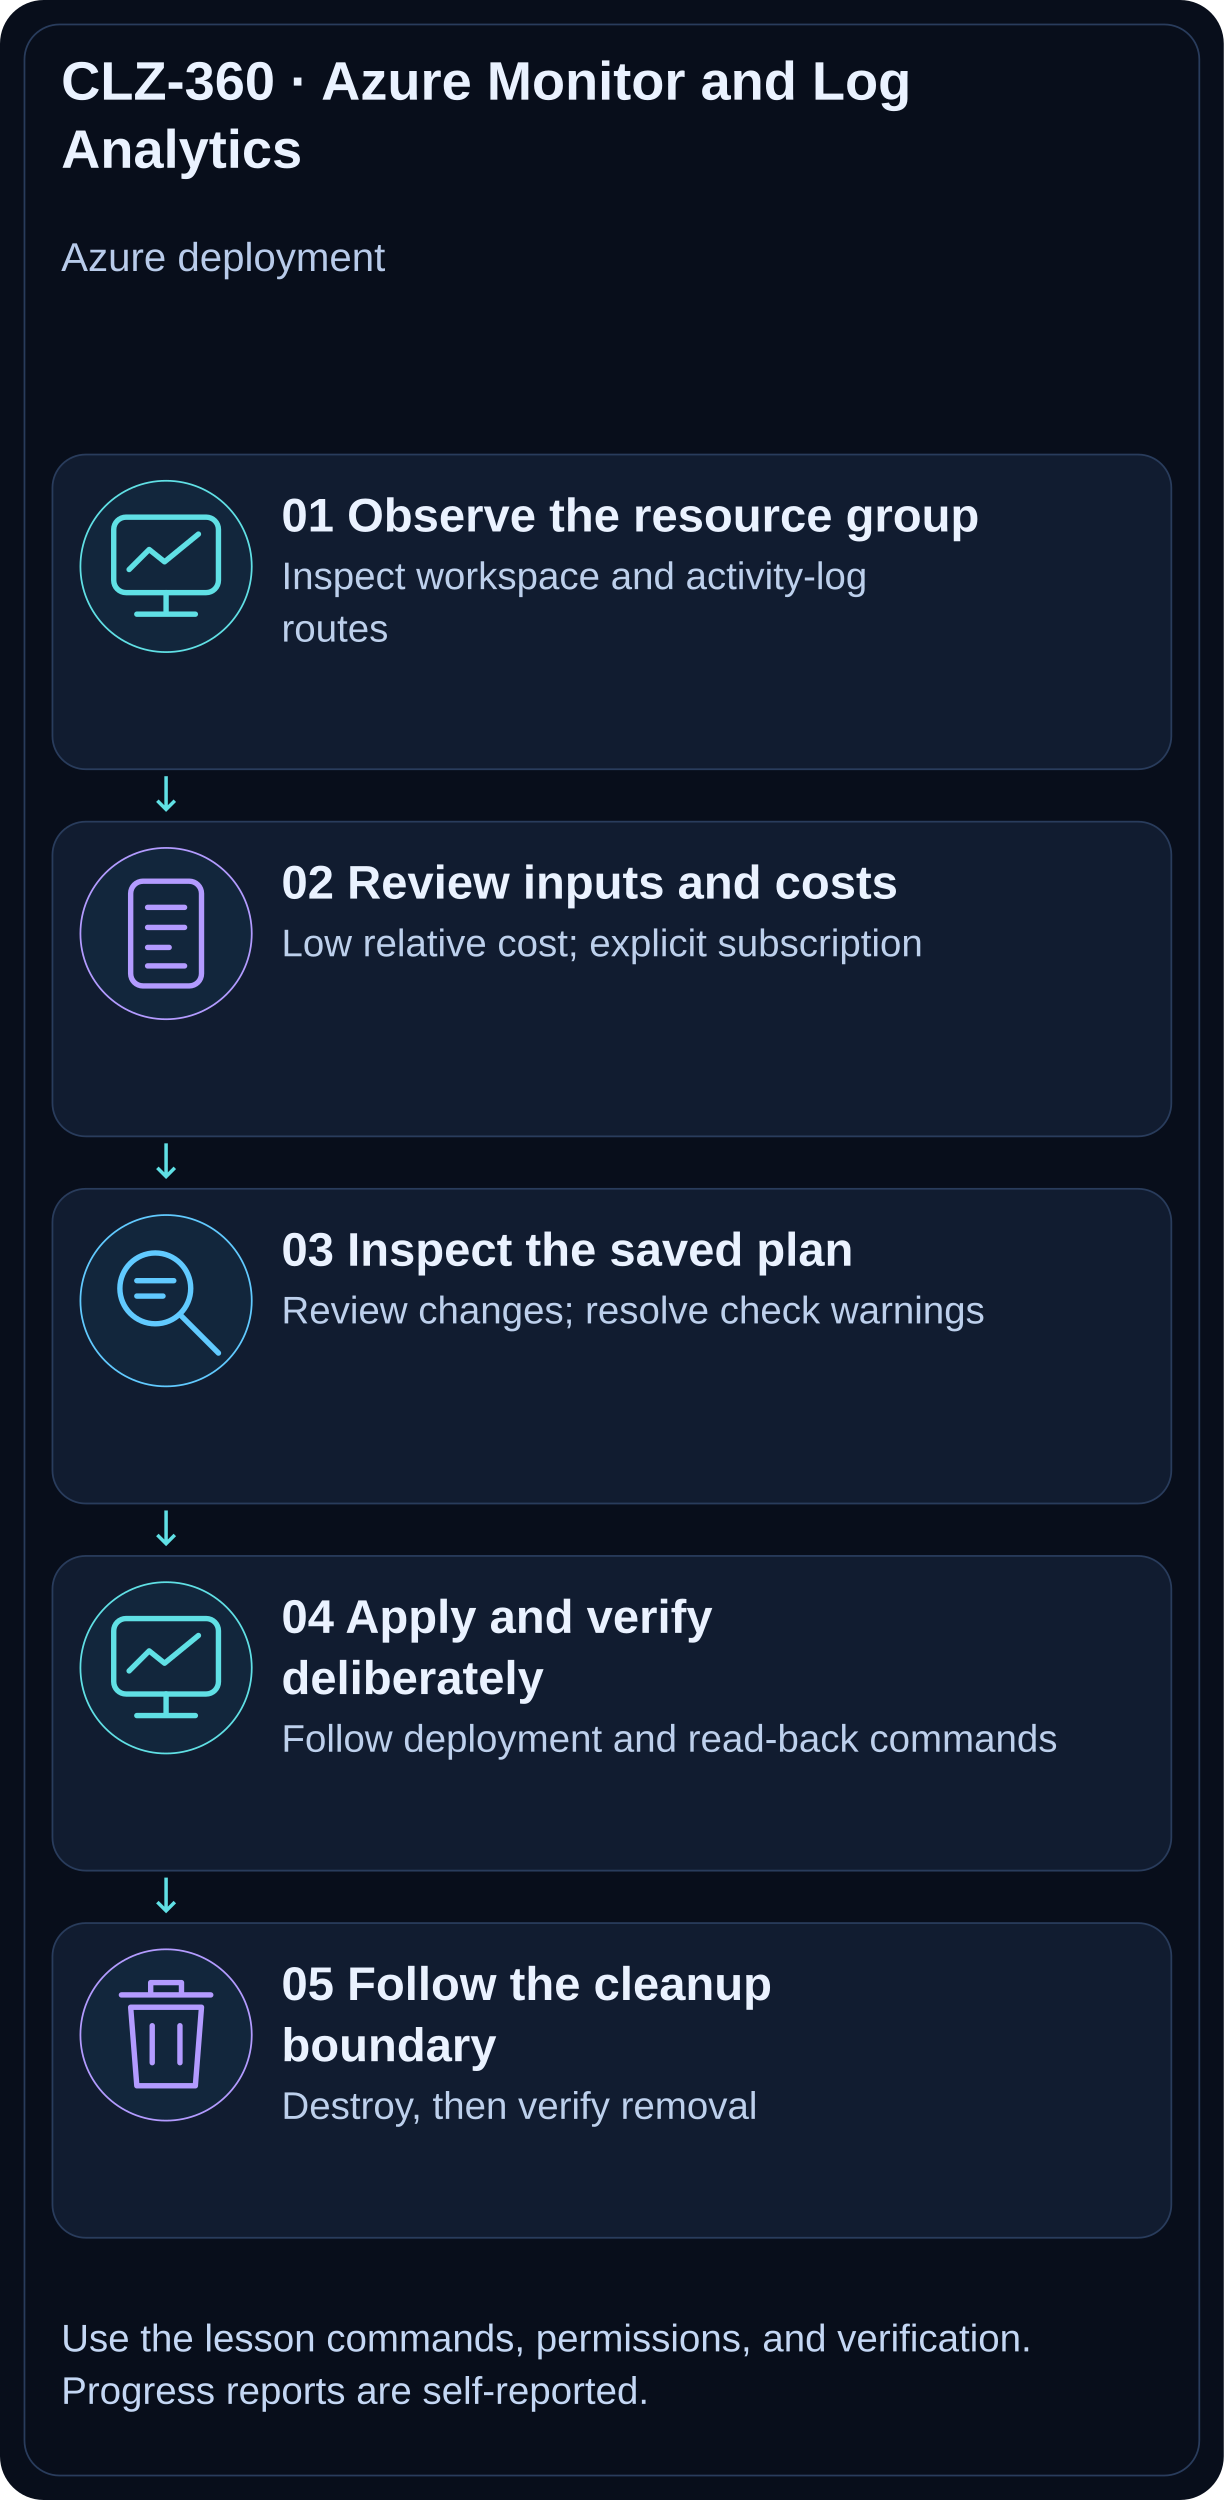
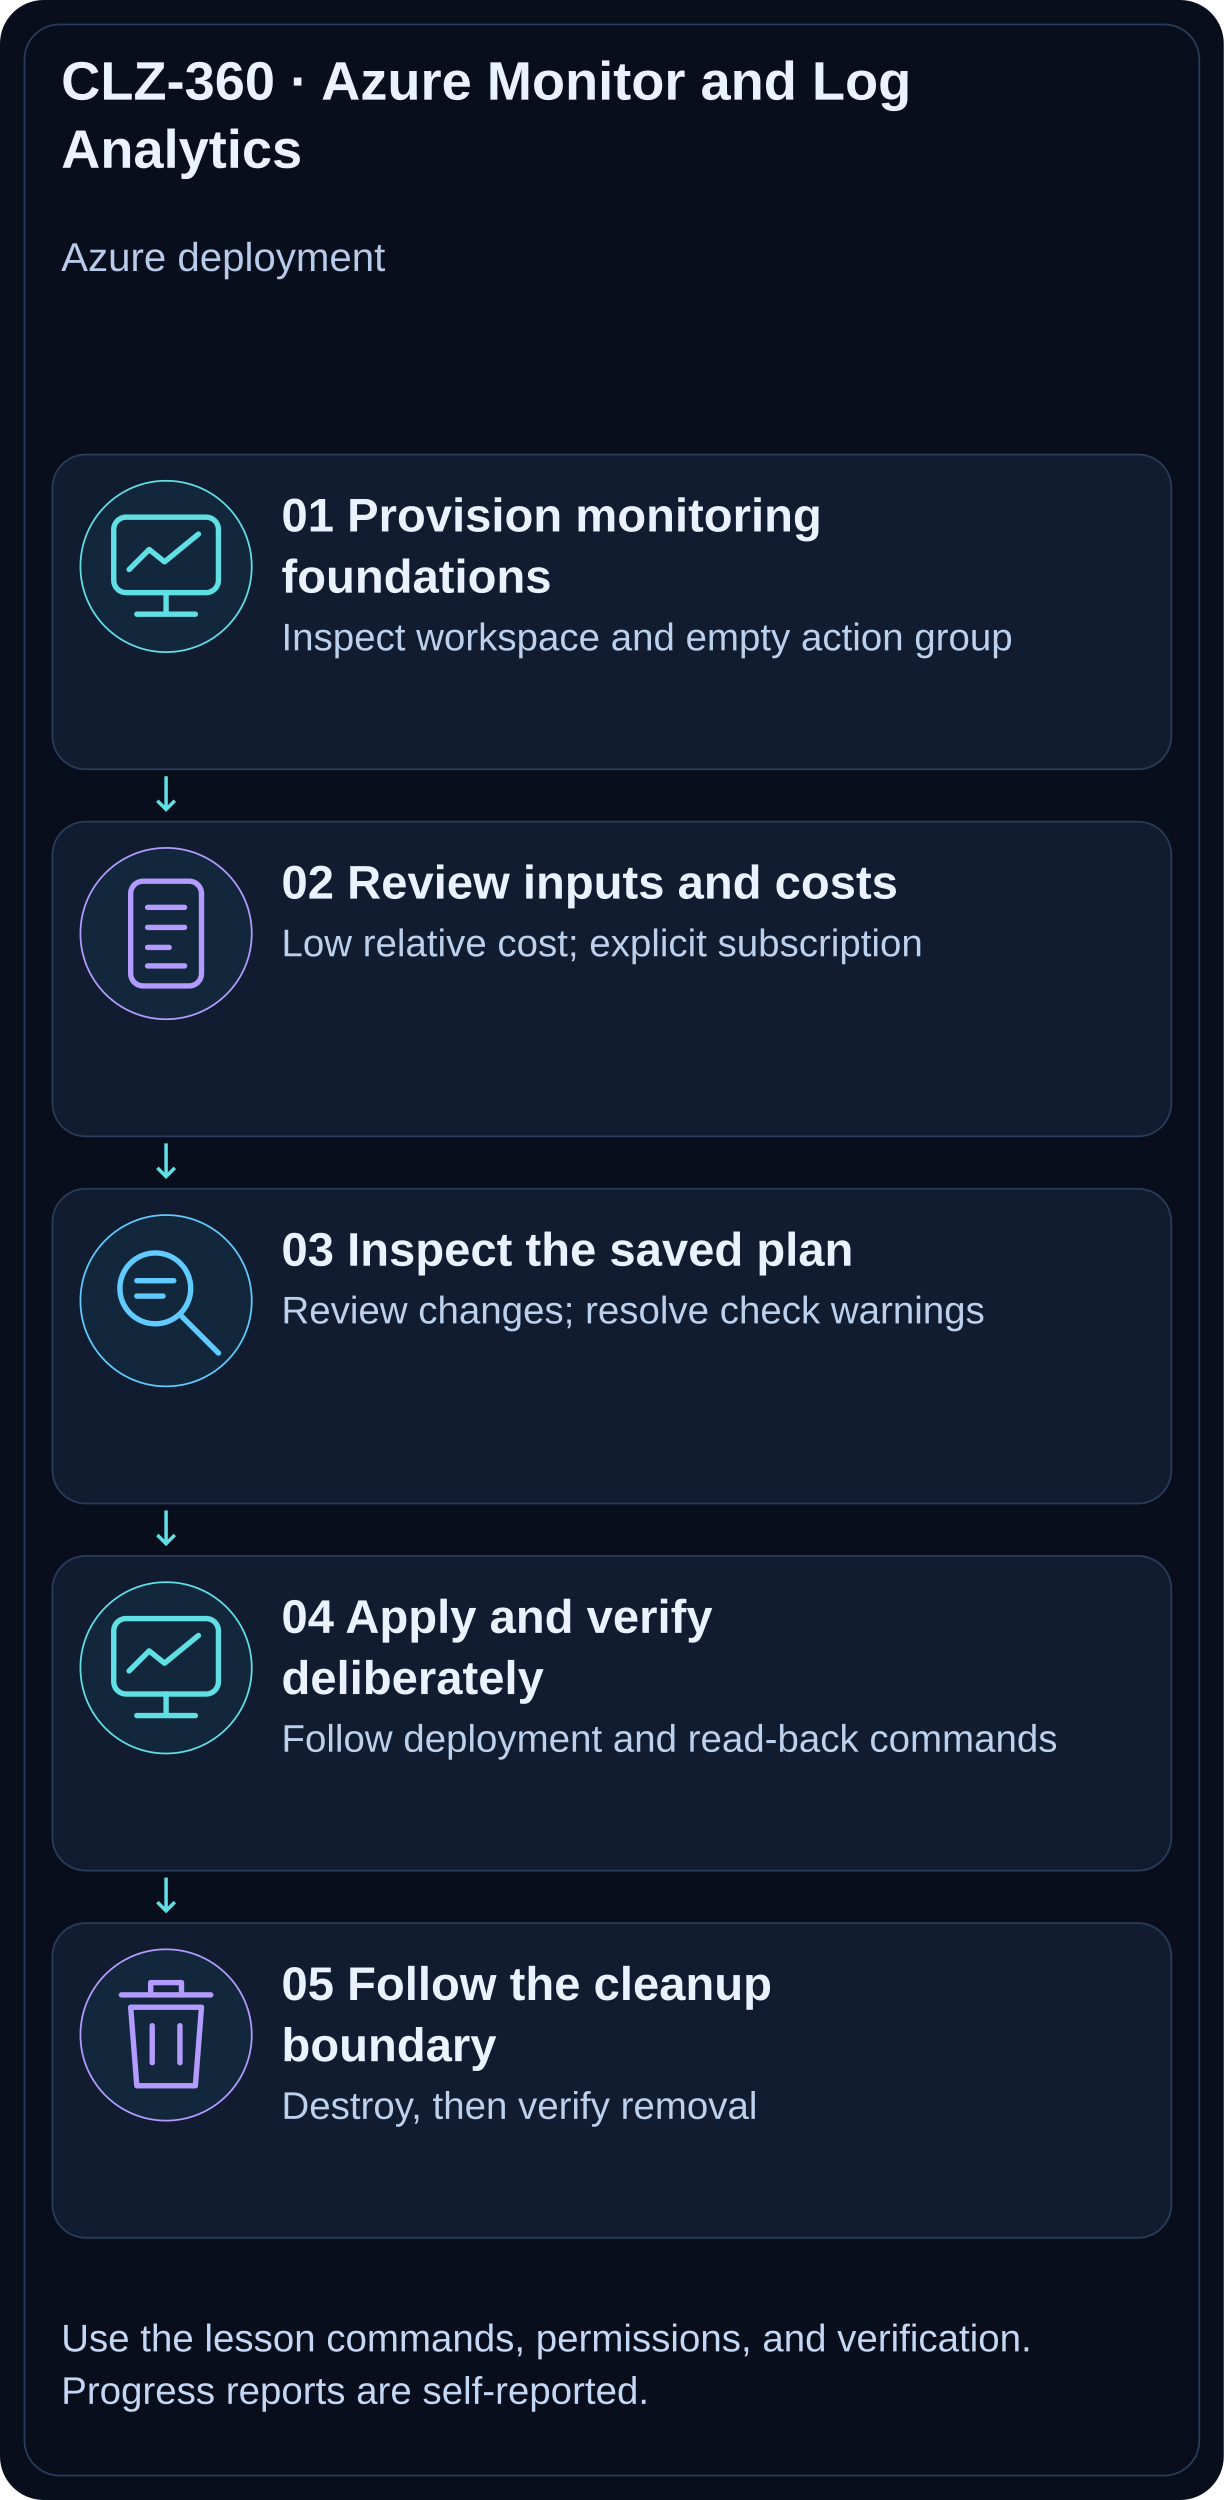
<svg xmlns="http://www.w3.org/2000/svg" width="700" height="1430" viewBox="0 0 700 1430" role="img" aria-labelledby="title desc">
  <rect width="700" height="1430" rx="25" fill="#080e1b" />
  <rect x="14" y="14" width="672" height="1402" rx="20" fill="none" stroke="#293c5c" />
  <text x="35" y="57" fill="#eaf2ff" font-family="Segoe UI, Arial, sans-serif" font-size="31" font-weight="750">CLZ-360 · Azure Monitor and Log</text>
  <text x="35" y="96" fill="#eaf2ff" font-family="Segoe UI, Arial, sans-serif" font-size="31" font-weight="750">Analytics</text>
  <text x="35" y="155" fill="#b8cbea" font-family="Segoe UI, Arial, sans-serif" font-size="23" font-weight="500">Azure deployment</text>
  <rect x="30" y="260" width="640" height="180" rx="19" fill="#111c30" stroke="#293c5c" />
  <circle cx="95" cy="324" r="49" fill="#12263c" stroke="#60e0e5" />
  <g transform="translate(58 287) scale(0.8809524)" fill="none" stroke="#60e0e5" stroke-width="3.5" stroke-linecap="round" stroke-linejoin="round">
    <rect x="8" y="10" width="68" height="49" rx="8" />
    <path d="M42 59v14m-19 0h38M18 44l13-13 10 8 22-18" />
  </g>
-   <text x="161" y="304" fill="#eaf2ff" font-family="Segoe UI, Arial, sans-serif" font-size="27" font-weight="700">01  Observe the resource group</text>
-   <text x="161" y="337" fill="#bdd0ec" font-family="Segoe UI, Arial, sans-serif" font-size="22" font-weight="500">Inspect workspace and activity-log</text>
-   <text x="161" y="367" fill="#bdd0ec" font-family="Segoe UI, Arial, sans-serif" font-size="22" font-weight="500">routes</text>
+   <text x="161" y="304" fill="#eaf2ff" font-family="Segoe UI, Arial, sans-serif" font-size="27" font-weight="700">01  Provision monitoring</text>
+   <text x="161" y="339" fill="#eaf2ff" font-family="Segoe UI, Arial, sans-serif" font-size="27" font-weight="700">foundations</text>
+   <text x="161" y="372" fill="#bdd0ec" font-family="Segoe UI, Arial, sans-serif" font-size="22" font-weight="500">Inspect workspace and empty action group</text>
  <path d="M95 444v19m-5-5 5 5 5-5" fill="none" stroke="#60e0e5" stroke-width="2" />
  <rect x="30" y="470" width="640" height="180" rx="19" fill="#111c30" stroke="#293c5c" />
  <circle cx="95" cy="534" r="49" fill="#12263c" stroke="#b39bff" />
  <g transform="translate(58 497) scale(0.8809524)" fill="none" stroke="#b39bff" stroke-width="3.5" stroke-linecap="round" stroke-linejoin="round">
    <rect x="19" y="8" width="46" height="68" rx="8" />
    <path d="M30 25h24M30 38h24M30 51h14m-14 12h24" />
  </g>
  <text x="161" y="514" fill="#eaf2ff" font-family="Segoe UI, Arial, sans-serif" font-size="27" font-weight="700">02  Review inputs and costs</text>
  <text x="161" y="547" fill="#bdd0ec" font-family="Segoe UI, Arial, sans-serif" font-size="22" font-weight="500">Low relative cost; explicit subscription</text>
  <path d="M95 654v19m-5-5 5 5 5-5" fill="none" stroke="#60e0e5" stroke-width="2" />
  <rect x="30" y="680" width="640" height="180" rx="19" fill="#111c30" stroke="#293c5c" />
  <circle cx="95" cy="744" r="49" fill="#12263c" stroke="#61caff" />
  <g transform="translate(58 707) scale(0.8809524)" fill="none" stroke="#61caff" stroke-width="3.5" stroke-linecap="round" stroke-linejoin="round">
    <circle cx="35" cy="34" r="23" />
    <path d="m52 52 24 24M23 29h24M23 39h17" />
  </g>
  <text x="161" y="724" fill="#eaf2ff" font-family="Segoe UI, Arial, sans-serif" font-size="27" font-weight="700">03  Inspect the saved plan</text>
  <text x="161" y="757" fill="#bdd0ec" font-family="Segoe UI, Arial, sans-serif" font-size="22" font-weight="500">Review changes; resolve check warnings</text>
  <path d="M95 864v19m-5-5 5 5 5-5" fill="none" stroke="#60e0e5" stroke-width="2" />
  <rect x="30" y="890" width="640" height="180" rx="19" fill="#111c30" stroke="#293c5c" />
  <circle cx="95" cy="954" r="49" fill="#12263c" stroke="#60e0e5" />
  <g transform="translate(58 917) scale(0.8809524)" fill="none" stroke="#60e0e5" stroke-width="3.5" stroke-linecap="round" stroke-linejoin="round">
    <rect x="8" y="10" width="68" height="49" rx="8" />
    <path d="M42 59v14m-19 0h38M18 44l13-13 10 8 22-18" />
  </g>
  <text x="161" y="934" fill="#eaf2ff" font-family="Segoe UI, Arial, sans-serif" font-size="27" font-weight="700">04  Apply and verify</text>
  <text x="161" y="969" fill="#eaf2ff" font-family="Segoe UI, Arial, sans-serif" font-size="27" font-weight="700">deliberately</text>
  <text x="161" y="1002" fill="#bdd0ec" font-family="Segoe UI, Arial, sans-serif" font-size="22" font-weight="500">Follow deployment and read-back commands</text>
  <path d="M95 1074v19m-5-5 5 5 5-5" fill="none" stroke="#60e0e5" stroke-width="2" />
  <rect x="30" y="1100" width="640" height="180" rx="19" fill="#111c30" stroke="#293c5c" />
  <circle cx="95" cy="1164" r="49" fill="#12263c" stroke="#b39bff" />
  <g transform="translate(58 1127) scale(0.8809524)" fill="none" stroke="#b39bff" stroke-width="3.5" stroke-linecap="round" stroke-linejoin="round">
    <path d="M19 24h46l-4 51H23Zm-6-8h58M32 16V8h20v8M33 36v24m18-24v24" />
  </g>
  <text x="161" y="1144" fill="#eaf2ff" font-family="Segoe UI, Arial, sans-serif" font-size="27" font-weight="700">05  Follow the cleanup</text>
  <text x="161" y="1179" fill="#eaf2ff" font-family="Segoe UI, Arial, sans-serif" font-size="27" font-weight="700">boundary</text>
  <text x="161" y="1212" fill="#bdd0ec" font-family="Segoe UI, Arial, sans-serif" font-size="22" font-weight="500">Destroy, then verify removal</text>
  <text x="35" y="1345" fill="#c4d7f4" font-family="Segoe UI, Arial, sans-serif" font-size="22" font-weight="500">Use the lesson commands, permissions, and verification.</text>
  <text x="35" y="1375" fill="#c4d7f4" font-family="Segoe UI, Arial, sans-serif" font-size="22" font-weight="500">Progress reports are self-reported.</text>
</svg>
